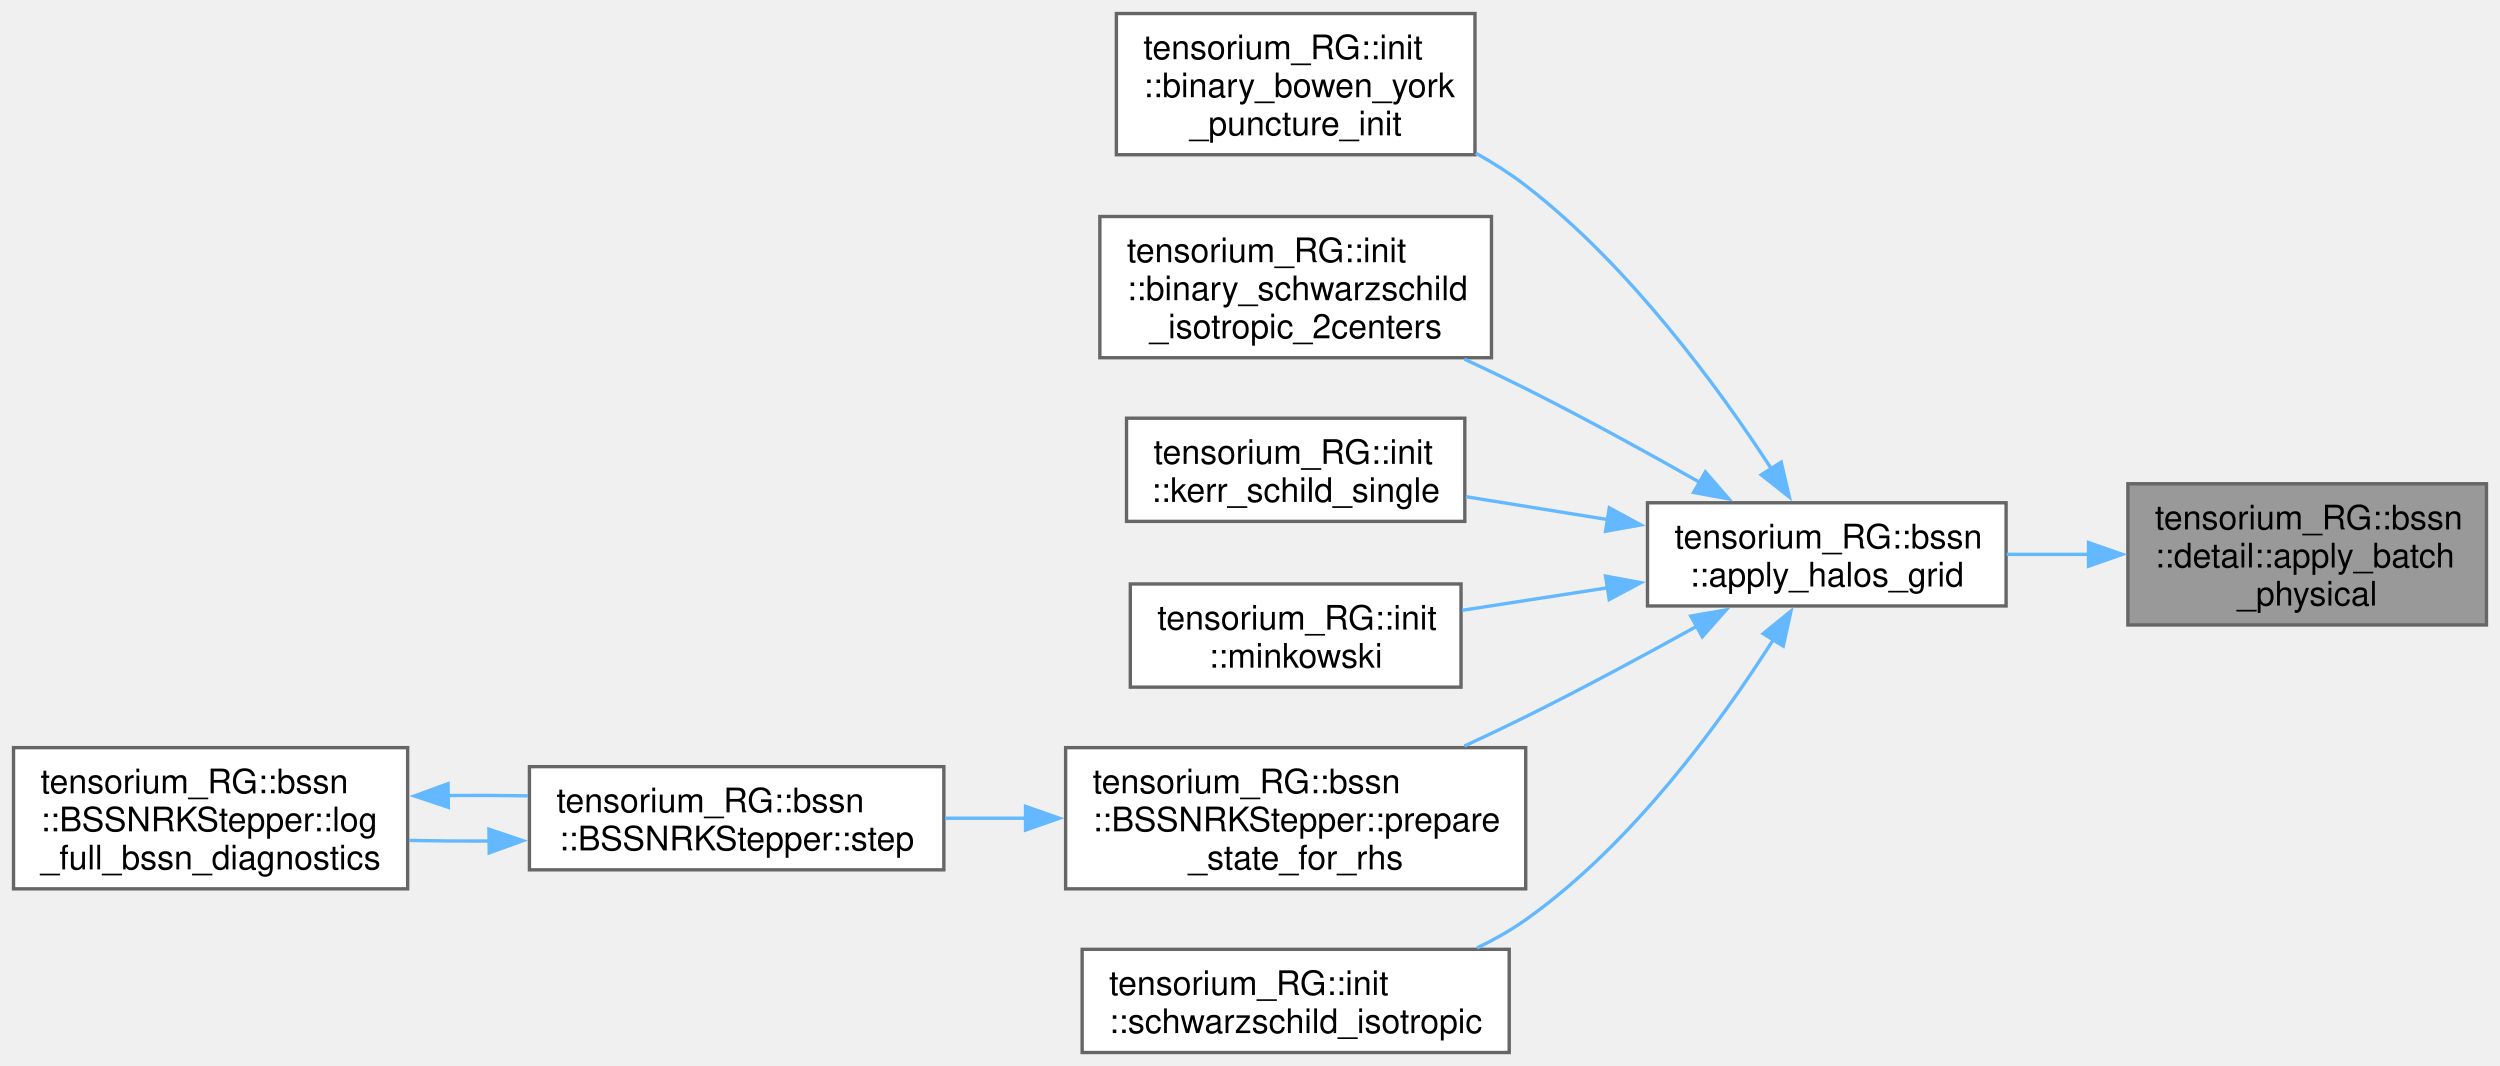
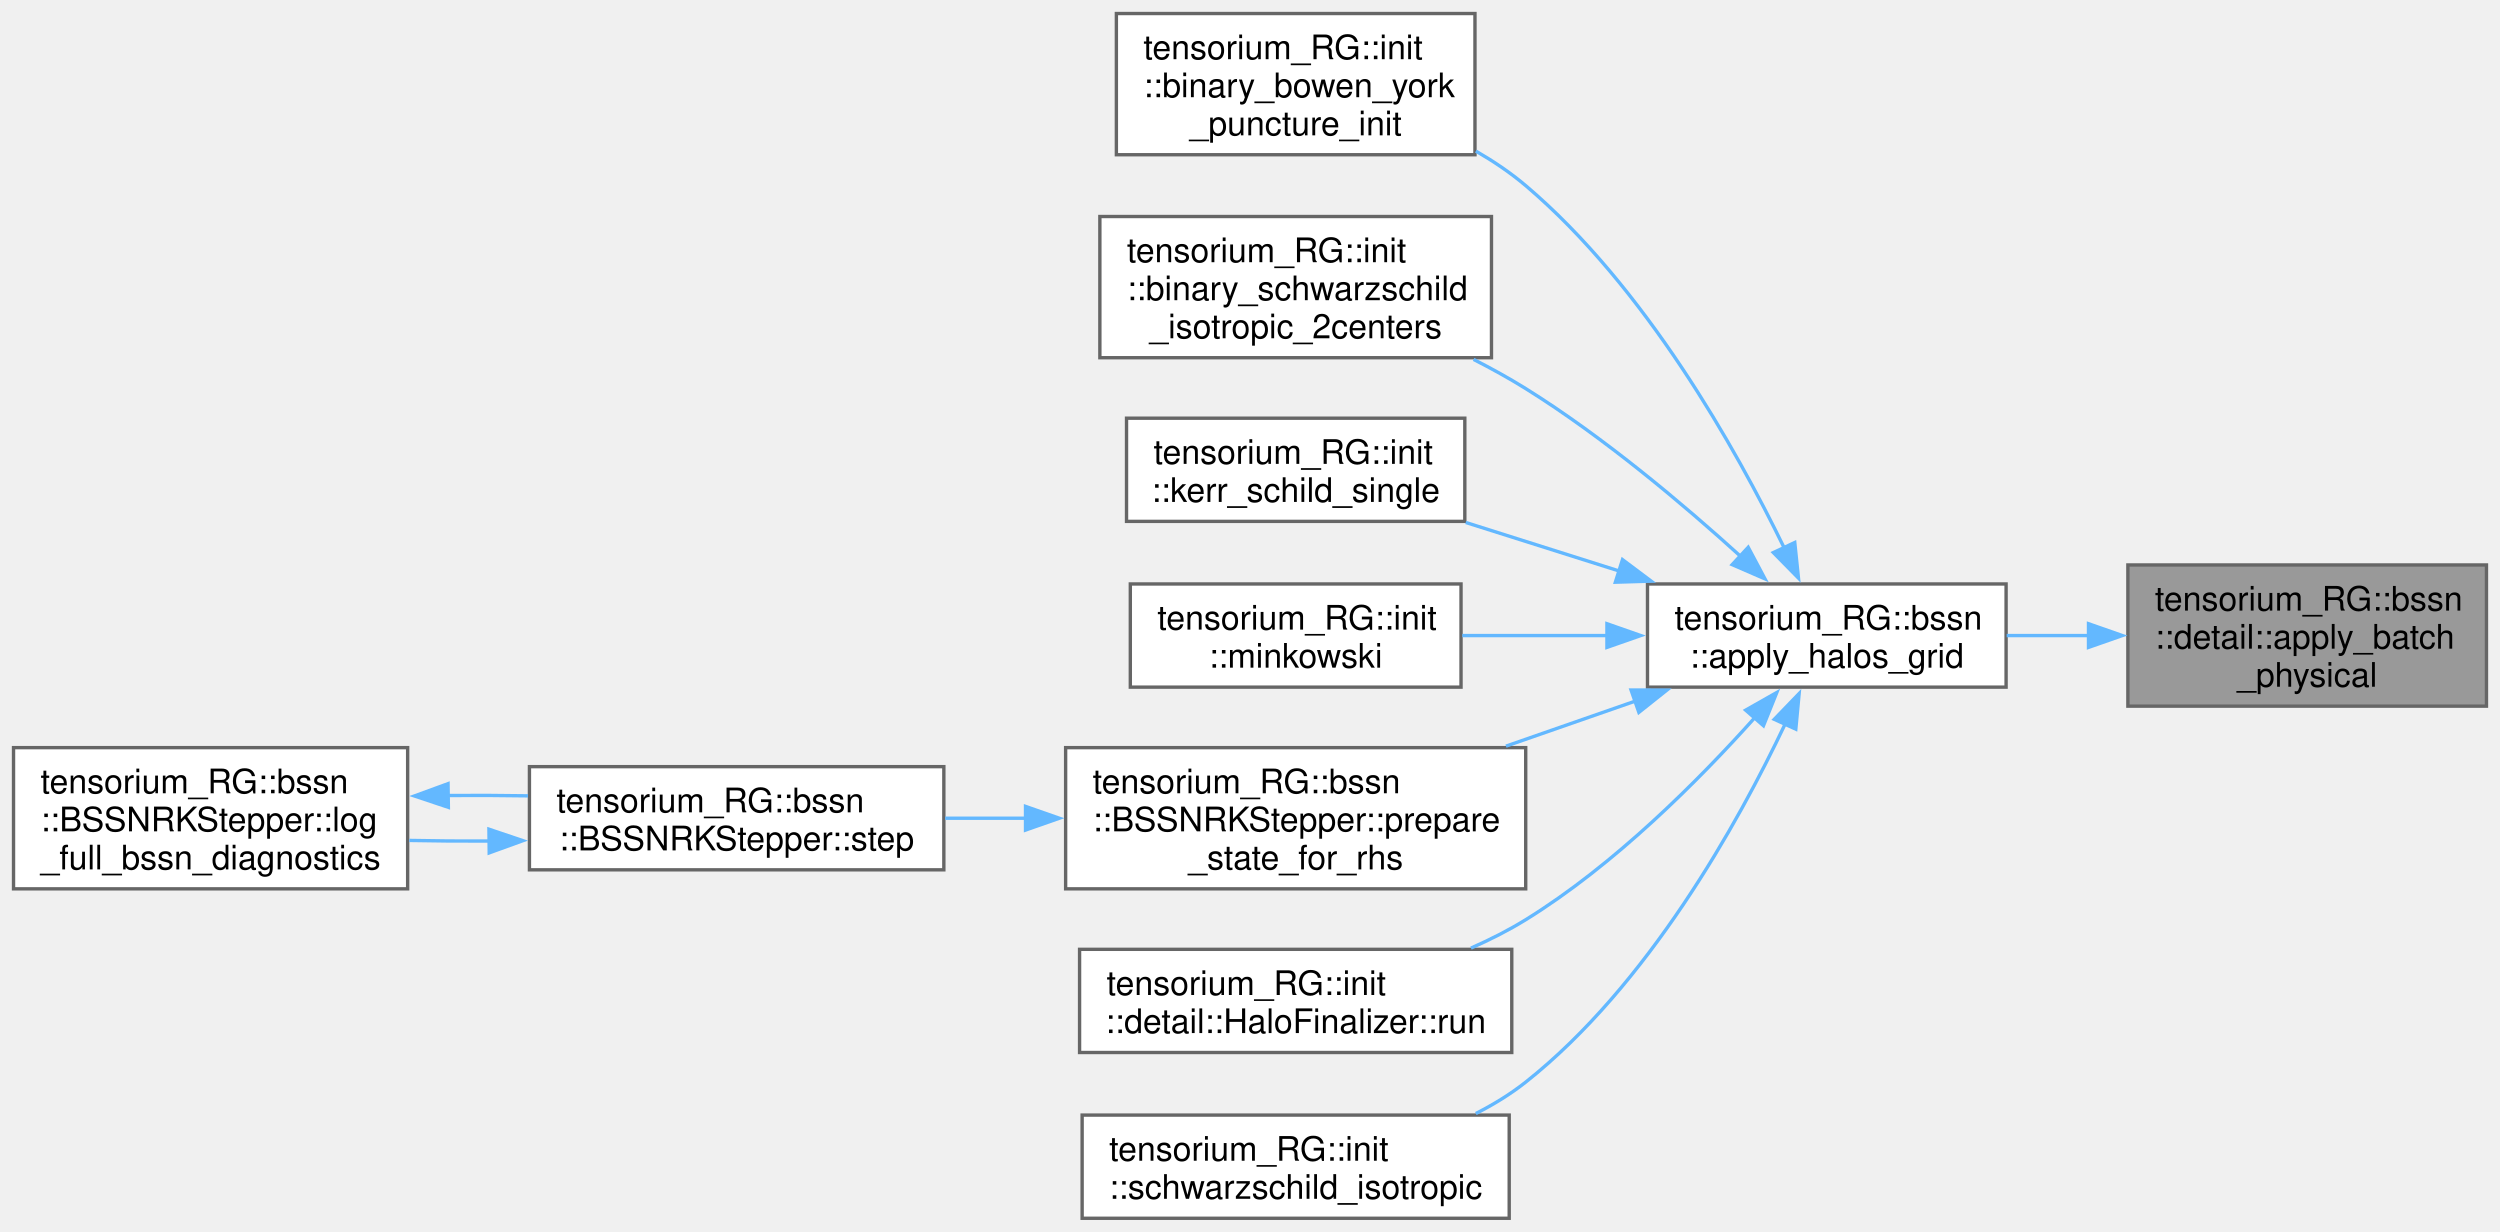
- <svg xmlns="http://www.w3.org/2000/svg" xmlns:xlink="http://www.w3.org/1999/xlink" width="739pt" height="315pt" viewBox="0.00 0.00 739.00 315.00">
-   <g id="graph0" class="graph" transform="scale(1 1) rotate(0) translate(4 311.12)">
+ <svg xmlns="http://www.w3.org/2000/svg" xmlns:xlink="http://www.w3.org/1999/xlink" width="739pt" height="364pt" viewBox="0.00 0.00 739.00 364.00">
+   <g id="graph0" class="graph" transform="scale(1 1) rotate(0) translate(4 360.12)">
    <g id="Node000001" class="node">
      <g id="a_Node000001">
        <a xlink:title=" ">
-           <polygon fill="#999999" stroke="#666666" points="731,-168.12 625,-168.12 625,-126.38 731,-126.38 731,-168.12" />
-           <text xml:space="preserve" text-anchor="start" x="633" y="-154.62" font-family="Helvetica,sans-Serif" font-size="10.00">tensorium_RG::bssn</text>
-           <text xml:space="preserve" text-anchor="start" x="633" y="-143.38" font-family="Helvetica,sans-Serif" font-size="10.00">::detail::apply_batch</text>
-           <text xml:space="preserve" text-anchor="middle" x="678" y="-132.12" font-family="Helvetica,sans-Serif" font-size="10.00">_physical</text>
+           <polygon fill="#999999" stroke="#666666" points="731,-193.12 625,-193.12 625,-151.38 731,-151.38 731,-193.12" />
+           <text xml:space="preserve" text-anchor="start" x="633" y="-179.62" font-family="Helvetica,sans-Serif" font-size="10.00">tensorium_RG::bssn</text>
+           <text xml:space="preserve" text-anchor="start" x="633" y="-168.38" font-family="Helvetica,sans-Serif" font-size="10.00">::detail::apply_batch</text>
+           <text xml:space="preserve" text-anchor="middle" x="678" y="-157.12" font-family="Helvetica,sans-Serif" font-size="10.00">_physical</text>
        </a>
      </g>
    </g>
    <g id="Node000002" class="node">
      <g id="a_Node000002">
        <a xlink:href="namespacetensorium___r_g_1_1bssn.html#afc728a4a48cae76f72521a1dfdcdee11" target="_top" xlink:title=" ">
-           <polygon fill="white" stroke="#666666" points="589,-162.5 483,-162.5 483,-132 589,-132 589,-162.5" />
-           <text xml:space="preserve" text-anchor="start" x="491" y="-149" font-family="Helvetica,sans-Serif" font-size="10.00">tensorium_RG::bssn</text>
-           <text xml:space="preserve" text-anchor="middle" x="536" y="-137.75" font-family="Helvetica,sans-Serif" font-size="10.00">::apply_halos_grid</text>
+           <polygon fill="white" stroke="#666666" points="589,-187.5 483,-187.5 483,-157 589,-157 589,-187.5" />
+           <text xml:space="preserve" text-anchor="start" x="491" y="-174" font-family="Helvetica,sans-Serif" font-size="10.00">tensorium_RG::bssn</text>
+           <text xml:space="preserve" text-anchor="middle" x="536" y="-162.75" font-family="Helvetica,sans-Serif" font-size="10.00">::apply_halos_grid</text>
        </a>
      </g>
    </g>
    <g id="edge1_Node000001_Node000002" class="edge">
      <g id="a_edge1_Node000001_Node000002">
        <a xlink:title=" ">
-           <path fill="none" stroke="#63b8ff" d="M613.49,-147.25C605.36,-147.25 597.1,-147.25 589.17,-147.25" />
-           <polygon fill="#63b8ff" stroke="#63b8ff" points="613.36,-150.75 623.36,-147.25 613.36,-143.75 613.36,-150.75" />
+           <path fill="none" stroke="#63b8ff" d="M613.49,-172.25C605.36,-172.25 597.1,-172.25 589.17,-172.25" />
+           <polygon fill="#63b8ff" stroke="#63b8ff" points="613.36,-175.75 623.36,-172.25 613.36,-168.75 613.36,-175.75" />
        </a>
      </g>
    </g>
    <g id="Node000003" class="node">
      <g id="a_Node000003">
        <a xlink:href="namespacetensorium___r_g_1_1init.html#ac5dbe8c0753adf8b1d8b68c2f5b78703" target="_top" xlink:title=" ">
-           <polygon fill="white" stroke="#666666" points="432,-307.12 326,-307.12 326,-265.38 432,-265.38 432,-307.12" />
-           <text xml:space="preserve" text-anchor="start" x="334" y="-293.62" font-family="Helvetica,sans-Serif" font-size="10.00">tensorium_RG::init</text>
-           <text xml:space="preserve" text-anchor="start" x="334" y="-282.38" font-family="Helvetica,sans-Serif" font-size="10.00">::binary_bowen_york</text>
-           <text xml:space="preserve" text-anchor="middle" x="379" y="-271.12" font-family="Helvetica,sans-Serif" font-size="10.00">_puncture_init</text>
+           <polygon fill="white" stroke="#666666" points="432,-356.12 326,-356.12 326,-314.38 432,-314.38 432,-356.12" />
+           <text xml:space="preserve" text-anchor="start" x="334" y="-342.62" font-family="Helvetica,sans-Serif" font-size="10.00">tensorium_RG::init</text>
+           <text xml:space="preserve" text-anchor="start" x="334" y="-331.38" font-family="Helvetica,sans-Serif" font-size="10.00">::binary_bowen_york</text>
+           <text xml:space="preserve" text-anchor="middle" x="379" y="-320.12" font-family="Helvetica,sans-Serif" font-size="10.00">_puncture_init</text>
        </a>
      </g>
    </g>
    <g id="edge2_Node000002_Node000003" class="edge">
      <g id="a_edge2_Node000002_Node000003">
        <a xlink:title=" ">
-           <path fill="none" stroke="#63b8ff" d="M519.68,-172.46C503.96,-196.61 477.52,-232.75 447,-256.25 442.46,-259.75 437.44,-262.95 432.26,-265.84" />
-           <polygon fill="#63b8ff" stroke="#63b8ff" points="522.52,-174.51 524.93,-164.2 516.62,-170.76 522.52,-174.51" />
+           <path fill="none" stroke="#63b8ff" d="M523.42,-198.14C509.15,-227.52 482.38,-275.23 447,-305.25 442.53,-309.04 437.5,-312.44 432.26,-315.46" />
+           <polygon fill="#63b8ff" stroke="#63b8ff" points="526.53,-199.76 527.63,-189.22 520.2,-196.78 526.53,-199.76" />
        </a>
      </g>
    </g>
    <g id="Node000004" class="node">
      <g id="a_Node000004">
        <a xlink:href="namespacetensorium___r_g_1_1init.html#a7ac89baed6b1550bce5f67c78c287bd6" target="_top" xlink:title="Superpose two isotropic Schwarzschild conformal factors for binary puncture data.">
-           <polygon fill="white" stroke="#666666" points="436.88,-247.12 321.12,-247.12 321.12,-205.38 436.88,-205.38 436.88,-247.12" />
-           <text xml:space="preserve" text-anchor="start" x="329.12" y="-233.62" font-family="Helvetica,sans-Serif" font-size="10.00">tensorium_RG::init</text>
-           <text xml:space="preserve" text-anchor="start" x="329.12" y="-222.38" font-family="Helvetica,sans-Serif" font-size="10.00">::binary_schwarzschild</text>
-           <text xml:space="preserve" text-anchor="middle" x="379" y="-211.12" font-family="Helvetica,sans-Serif" font-size="10.00">_isotropic_2centers</text>
+           <polygon fill="white" stroke="#666666" points="436.88,-296.12 321.12,-296.12 321.12,-254.38 436.88,-254.38 436.88,-296.12" />
+           <text xml:space="preserve" text-anchor="start" x="329.12" y="-282.62" font-family="Helvetica,sans-Serif" font-size="10.00">tensorium_RG::init</text>
+           <text xml:space="preserve" text-anchor="start" x="329.12" y="-271.38" font-family="Helvetica,sans-Serif" font-size="10.00">::binary_schwarzschild</text>
+           <text xml:space="preserve" text-anchor="middle" x="379" y="-260.12" font-family="Helvetica,sans-Serif" font-size="10.00">_isotropic_2centers</text>
        </a>
      </g>
    </g>
    <g id="edge3_Node000002_Node000004" class="edge">
      <g id="a_edge3_Node000002_Node000004">
        <a xlink:title=" ">
-           <path fill="none" stroke="#63b8ff" d="M498.53,-168.49C482.84,-177.39 464.18,-187.64 447,-196.25 441.19,-199.16 435.03,-202.1 428.9,-204.95" />
-           <polygon fill="#63b8ff" stroke="#63b8ff" points="500.1,-171.63 507.05,-163.63 496.63,-165.55 500.1,-171.63" />
+           <path fill="none" stroke="#63b8ff" d="M510.64,-195.56C493.7,-210.95 470.1,-230.87 447,-245.25 442.13,-248.28 436.9,-251.17 431.59,-253.88" />
+           <polygon fill="#63b8ff" stroke="#63b8ff" points="512.77,-198.35 517.74,-189 508.02,-193.21 512.77,-198.35" />
        </a>
      </g>
    </g>
    <g id="Node000005" class="node">
      <g id="a_Node000005">
        <a xlink:href="namespacetensorium___r_g_1_1init.html#a8da49dd5bfbdbe2043286c2d323cc95f" target="_top" xlink:title=" ">
-           <polygon fill="white" stroke="#666666" points="429,-187.5 329,-187.5 329,-157 429,-157 429,-187.5" />
-           <text xml:space="preserve" text-anchor="start" x="337" y="-174" font-family="Helvetica,sans-Serif" font-size="10.00">tensorium_RG::init</text>
-           <text xml:space="preserve" text-anchor="middle" x="379" y="-162.75" font-family="Helvetica,sans-Serif" font-size="10.00">::kerr_schild_single</text>
+           <polygon fill="white" stroke="#666666" points="429,-236.5 329,-236.5 329,-206 429,-206 429,-236.5" />
+           <text xml:space="preserve" text-anchor="start" x="337" y="-223" font-family="Helvetica,sans-Serif" font-size="10.00">tensorium_RG::init</text>
+           <text xml:space="preserve" text-anchor="middle" x="379" y="-211.75" font-family="Helvetica,sans-Serif" font-size="10.00">::kerr_schild_single</text>
        </a>
      </g>
    </g>
    <g id="edge4_Node000002_Node000005" class="edge">
      <g id="a_edge4_Node000002_Node000005">
        <a xlink:title=" ">
-           <path fill="none" stroke="#63b8ff" d="M471.42,-157.5C457.36,-159.77 442.67,-162.14 429.28,-164.3" />
-           <polygon fill="#63b8ff" stroke="#63b8ff" points="471.71,-161 481.03,-155.95 470.6,-154.09 471.71,-161" />
+           <path fill="none" stroke="#63b8ff" d="M474.76,-191.29C459.7,-196.05 443.72,-201.11 429.27,-205.68" />
+           <polygon fill="#63b8ff" stroke="#63b8ff" points="475.61,-194.7 484.09,-188.34 473.5,-188.02 475.61,-194.7" />
        </a>
      </g>
    </g>
    <g id="Node000006" class="node">
      <g id="a_Node000006">
        <a xlink:href="namespacetensorium___r_g_1_1init.html#af307809ffe0a2d01e1cd387a670bb564" target="_top" xlink:title="Populate the grid with Minkowski (flat) initial data.">
-           <polygon fill="white" stroke="#666666" points="427.88,-138.5 330.12,-138.5 330.12,-108 427.88,-108 427.88,-138.5" />
-           <text xml:space="preserve" text-anchor="start" x="338.12" y="-125" font-family="Helvetica,sans-Serif" font-size="10.00">tensorium_RG::init</text>
-           <text xml:space="preserve" text-anchor="middle" x="379" y="-113.75" font-family="Helvetica,sans-Serif" font-size="10.00">::minkowski</text>
+           <polygon fill="white" stroke="#666666" points="427.88,-187.5 330.12,-187.5 330.12,-157 427.88,-157 427.88,-187.5" />
+           <text xml:space="preserve" text-anchor="start" x="338.12" y="-174" font-family="Helvetica,sans-Serif" font-size="10.00">tensorium_RG::init</text>
+           <text xml:space="preserve" text-anchor="middle" x="379" y="-162.75" font-family="Helvetica,sans-Serif" font-size="10.00">::minkowski</text>
        </a>
      </g>
    </g>
    <g id="edge5_Node000002_Node000006" class="edge">
      <g id="a_edge5_Node000002_Node000006">
        <a xlink:title=" ">
-           <path fill="none" stroke="#63b8ff" d="M471.19,-137.37C456.84,-135.15 441.84,-132.83 428.25,-130.72" />
-           <polygon fill="#63b8ff" stroke="#63b8ff" points="470.61,-140.82 481.03,-138.89 471.68,-133.9 470.61,-140.82" />
+           <path fill="none" stroke="#63b8ff" d="M471.19,-172.25C456.84,-172.25 441.84,-172.25 428.25,-172.25" />
+           <polygon fill="#63b8ff" stroke="#63b8ff" points="471.01,-175.75 481.01,-172.25 471.01,-168.75 471.01,-175.75" />
        </a>
      </g>
    </g>
    <g id="Node000007" class="node">
      <g id="a_Node000007">
        <a xlink:href="classtensorium___r_g_1_1bssn_1_1_b_s_s_n_r_k_stepper.html#a4799c3a442d6d6dd5734ab2af16f4bd9" target="_top" xlink:title="Project det/tr, apply boundaries, and refresh derivatives before RHS evaluation.">
-           <polygon fill="white" stroke="#666666" points="447,-90.12 311,-90.12 311,-48.38 447,-48.38 447,-90.12" />
-           <text xml:space="preserve" text-anchor="start" x="319" y="-76.62" font-family="Helvetica,sans-Serif" font-size="10.00">tensorium_RG::bssn</text>
-           <text xml:space="preserve" text-anchor="start" x="319" y="-65.38" font-family="Helvetica,sans-Serif" font-size="10.00">::BSSNRKStepper::prepare</text>
-           <text xml:space="preserve" text-anchor="middle" x="379" y="-54.12" font-family="Helvetica,sans-Serif" font-size="10.00">_state_for_rhs</text>
+           <polygon fill="white" stroke="#666666" points="447,-139.12 311,-139.12 311,-97.38 447,-97.38 447,-139.12" />
+           <text xml:space="preserve" text-anchor="start" x="319" y="-125.62" font-family="Helvetica,sans-Serif" font-size="10.00">tensorium_RG::bssn</text>
+           <text xml:space="preserve" text-anchor="start" x="319" y="-114.38" font-family="Helvetica,sans-Serif" font-size="10.00">::BSSNRKStepper::prepare</text>
+           <text xml:space="preserve" text-anchor="middle" x="379" y="-103.12" font-family="Helvetica,sans-Serif" font-size="10.00">_state_for_rhs</text>
        </a>
      </g>
    </g>
    <g id="edge6_Node000002_Node000007" class="edge">
      <g id="a_edge6_Node000002_Node000007">
        <a xlink:title=" ">
-           <path fill="none" stroke="#63b8ff" d="M497.78,-126.11C482.23,-117.5 463.88,-107.62 447,-99.25 441.18,-96.36 435.01,-93.44 428.88,-90.6" />
-           <polygon fill="#63b8ff" stroke="#63b8ff" points="495.79,-129.01 506.23,-130.82 499.2,-122.89 495.79,-129.01" />
+           <path fill="none" stroke="#63b8ff" d="M479.49,-152.91C467.06,-148.58 453.81,-143.96 441.16,-139.56" />
+           <polygon fill="#63b8ff" stroke="#63b8ff" points="478.14,-156.15 488.74,-156.13 480.45,-149.54 478.14,-156.15" />
        </a>
      </g>
    </g>
    <g id="Node000010" class="node">
      <g id="a_Node000010">
+         <a xlink:href="structtensorium___r_g_1_1init_1_1detail_1_1_halo_finalizer.html#a3801ddc0baaa38f4b4bdf929dac9bf53" target="_top" xlink:title=" ">
+           <polygon fill="white" stroke="#666666" points="442.88,-79.5 315.12,-79.5 315.12,-49 442.88,-49 442.88,-79.5" />
+           <text xml:space="preserve" text-anchor="start" x="323.12" y="-66" font-family="Helvetica,sans-Serif" font-size="10.00">tensorium_RG::init</text>
+           <text xml:space="preserve" text-anchor="middle" x="379" y="-54.75" font-family="Helvetica,sans-Serif" font-size="10.00">::detail::HaloFinalizer::run</text>
+         </a>
+       </g>
+     </g>
+     <g id="edge10_Node000002_Node000010" class="edge">
+       <g id="a_edge10_Node000002_Node000010">
+         <a xlink:title=" ">
+           <path fill="none" stroke="#63b8ff" d="M514.79,-148.06C498.2,-129.52 473.26,-104.46 447,-88.25 441.95,-85.13 436.44,-82.34 430.82,-79.87" />
+           <polygon fill="#63b8ff" stroke="#63b8ff" points="512.01,-150.2 521.23,-155.43 517.28,-145.59 512.01,-150.2" />
+         </a>
+       </g>
+     </g>
+     <g id="Node000011" class="node">
+       <g id="a_Node000011">
        <a xlink:href="namespacetensorium___r_g_1_1init.html#a996e43c04ea0758b97725bb1117d7f9f" target="_top" xlink:title="Construct an isotropic Schwarzschild puncture with conformal factor .">
          <polygon fill="white" stroke="#666666" points="442.12,-30.5 315.88,-30.5 315.88,0 442.12,0 442.12,-30.5" />
          <text xml:space="preserve" text-anchor="start" x="323.88" y="-17" font-family="Helvetica,sans-Serif" font-size="10.00">tensorium_RG::init</text>
          <text xml:space="preserve" text-anchor="middle" x="379" y="-5.75" font-family="Helvetica,sans-Serif" font-size="10.00">::schwarzschild_isotropic</text>
        </a>
      </g>
    </g>
-     <g id="edge10_Node000002_Node000010" class="edge">
-       <g id="a_edge10_Node000002_Node000010">
+     <g id="edge11_Node000002_Node000011" class="edge">
+       <g id="a_edge11_Node000002_Node000011">
        <a xlink:title=" ">
-           <path fill="none" stroke="#63b8ff" d="M520.27,-122.16C504.82,-97.85 478.45,-61.49 447,-39.25 442.56,-36.11 437.67,-33.34 432.61,-30.91" />
-           <polygon fill="#63b8ff" stroke="#63b8ff" points="517.17,-123.81 525.41,-130.48 523.13,-120.13 517.17,-123.81" />
+           <path fill="none" stroke="#63b8ff" d="M523.71,-146.15C509.7,-116.62 483.18,-68.91 447,-40.25 442.52,-36.7 437.49,-33.62 432.25,-30.96" />
+           <polygon fill="#63b8ff" stroke="#63b8ff" points="520.47,-147.49 527.83,-155.12 526.84,-144.58 520.47,-147.49" />
        </a>
      </g>
    </g>
    <g id="Node000008" class="node">
      <g id="a_Node000008">
        <a xlink:href="classtensorium___r_g_1_1bssn_1_1_b_s_s_n_r_k_stepper.html#a4ad69561ae2821477d424f8f34eb9b23" target="_top" xlink:title=" ">
-           <polygon fill="white" stroke="#666666" points="275,-84.5 152.5,-84.5 152.5,-54 275,-54 275,-84.5" />
-           <text xml:space="preserve" text-anchor="start" x="160.5" y="-71" font-family="Helvetica,sans-Serif" font-size="10.00">tensorium_RG::bssn</text>
-           <text xml:space="preserve" text-anchor="middle" x="213.75" y="-59.75" font-family="Helvetica,sans-Serif" font-size="10.00">::BSSNRKStepper::step</text>
+           <polygon fill="white" stroke="#666666" points="275,-133.5 152.5,-133.5 152.5,-103 275,-103 275,-133.5" />
+           <text xml:space="preserve" text-anchor="start" x="160.5" y="-120" font-family="Helvetica,sans-Serif" font-size="10.00">tensorium_RG::bssn</text>
+           <text xml:space="preserve" text-anchor="middle" x="213.75" y="-108.75" font-family="Helvetica,sans-Serif" font-size="10.00">::BSSNRKStepper::step</text>
        </a>
      </g>
    </g>
    <g id="edge7_Node000007_Node000008" class="edge">
      <g id="a_edge7_Node000007_Node000008">
        <a xlink:title=" ">
-           <path fill="none" stroke="#63b8ff" d="M299.34,-69.25C291.3,-69.25 283.21,-69.25 275.4,-69.25" />
-           <polygon fill="#63b8ff" stroke="#63b8ff" points="299.14,-72.75 309.14,-69.25 299.14,-65.75 299.14,-72.75" />
+           <path fill="none" stroke="#63b8ff" d="M299.34,-118.25C291.3,-118.25 283.21,-118.25 275.4,-118.25" />
+           <polygon fill="#63b8ff" stroke="#63b8ff" points="299.14,-121.75 309.14,-118.25 299.14,-114.75 299.14,-121.75" />
        </a>
      </g>
    </g>
    <g id="Node000009" class="node">
      <g id="a_Node000009">
        <a xlink:href="classtensorium___r_g_1_1bssn_1_1_b_s_s_n_r_k_stepper.html#ad44714f723e4f66e1a207a115414690d" target="_top" xlink:title=" ">
-           <polygon fill="white" stroke="#666666" points="116.5,-90.12 0,-90.12 0,-48.38 116.5,-48.38 116.5,-90.12" />
-           <text xml:space="preserve" text-anchor="start" x="8" y="-76.62" font-family="Helvetica,sans-Serif" font-size="10.00">tensorium_RG::bssn</text>
-           <text xml:space="preserve" text-anchor="start" x="8" y="-65.38" font-family="Helvetica,sans-Serif" font-size="10.00">::BSSNRKStepper::log</text>
-           <text xml:space="preserve" text-anchor="middle" x="58.25" y="-54.12" font-family="Helvetica,sans-Serif" font-size="10.00">_full_bssn_diagnostics</text>
+           <polygon fill="white" stroke="#666666" points="116.5,-139.12 0,-139.12 0,-97.38 116.5,-97.38 116.5,-139.12" />
+           <text xml:space="preserve" text-anchor="start" x="8" y="-125.62" font-family="Helvetica,sans-Serif" font-size="10.00">tensorium_RG::bssn</text>
+           <text xml:space="preserve" text-anchor="start" x="8" y="-114.38" font-family="Helvetica,sans-Serif" font-size="10.00">::BSSNRKStepper::log</text>
+           <text xml:space="preserve" text-anchor="middle" x="58.25" y="-103.12" font-family="Helvetica,sans-Serif" font-size="10.00">_full_bssn_diagnostics</text>
        </a>
      </g>
    </g>
    <g id="edge8_Node000008_Node000009" class="edge">
      <g id="a_edge8_Node000008_Node000009">
        <a xlink:title=" ">
-           <path fill="none" stroke="#63b8ff" d="M140.57,-62.51C132.66,-62.47 124.68,-62.53 116.97,-62.69" />
-           <polygon fill="#63b8ff" stroke="#63b8ff" points="140.53,-66.01 150.57,-62.62 140.61,-59.01 140.53,-66.01" />
+           <path fill="none" stroke="#63b8ff" d="M140.57,-111.51C132.66,-111.47 124.68,-111.53 116.97,-111.69" />
+           <polygon fill="#63b8ff" stroke="#63b8ff" points="140.53,-115.01 150.57,-111.62 140.61,-108.01 140.53,-115.01" />
        </a>
      </g>
    </g>
    <g id="edge9_Node000009_Node000008" class="edge">
      <g id="a_edge9_Node000009_Node000008">
        <a xlink:title=" ">
-           <path fill="none" stroke="#63b8ff" d="M128.42,-75.97C136.31,-76.03 144.31,-76 152.08,-75.87" />
-           <polygon fill="#63b8ff" stroke="#63b8ff" points="128.54,-72.47 118.49,-75.83 128.44,-79.47 128.54,-72.47" />
+           <path fill="none" stroke="#63b8ff" d="M128.42,-124.97C136.31,-125.03 144.31,-125 152.08,-124.87" />
+           <polygon fill="#63b8ff" stroke="#63b8ff" points="128.54,-121.47 118.49,-124.83 128.44,-128.47 128.54,-121.47" />
        </a>
      </g>
    </g>
  </g>
</svg>
